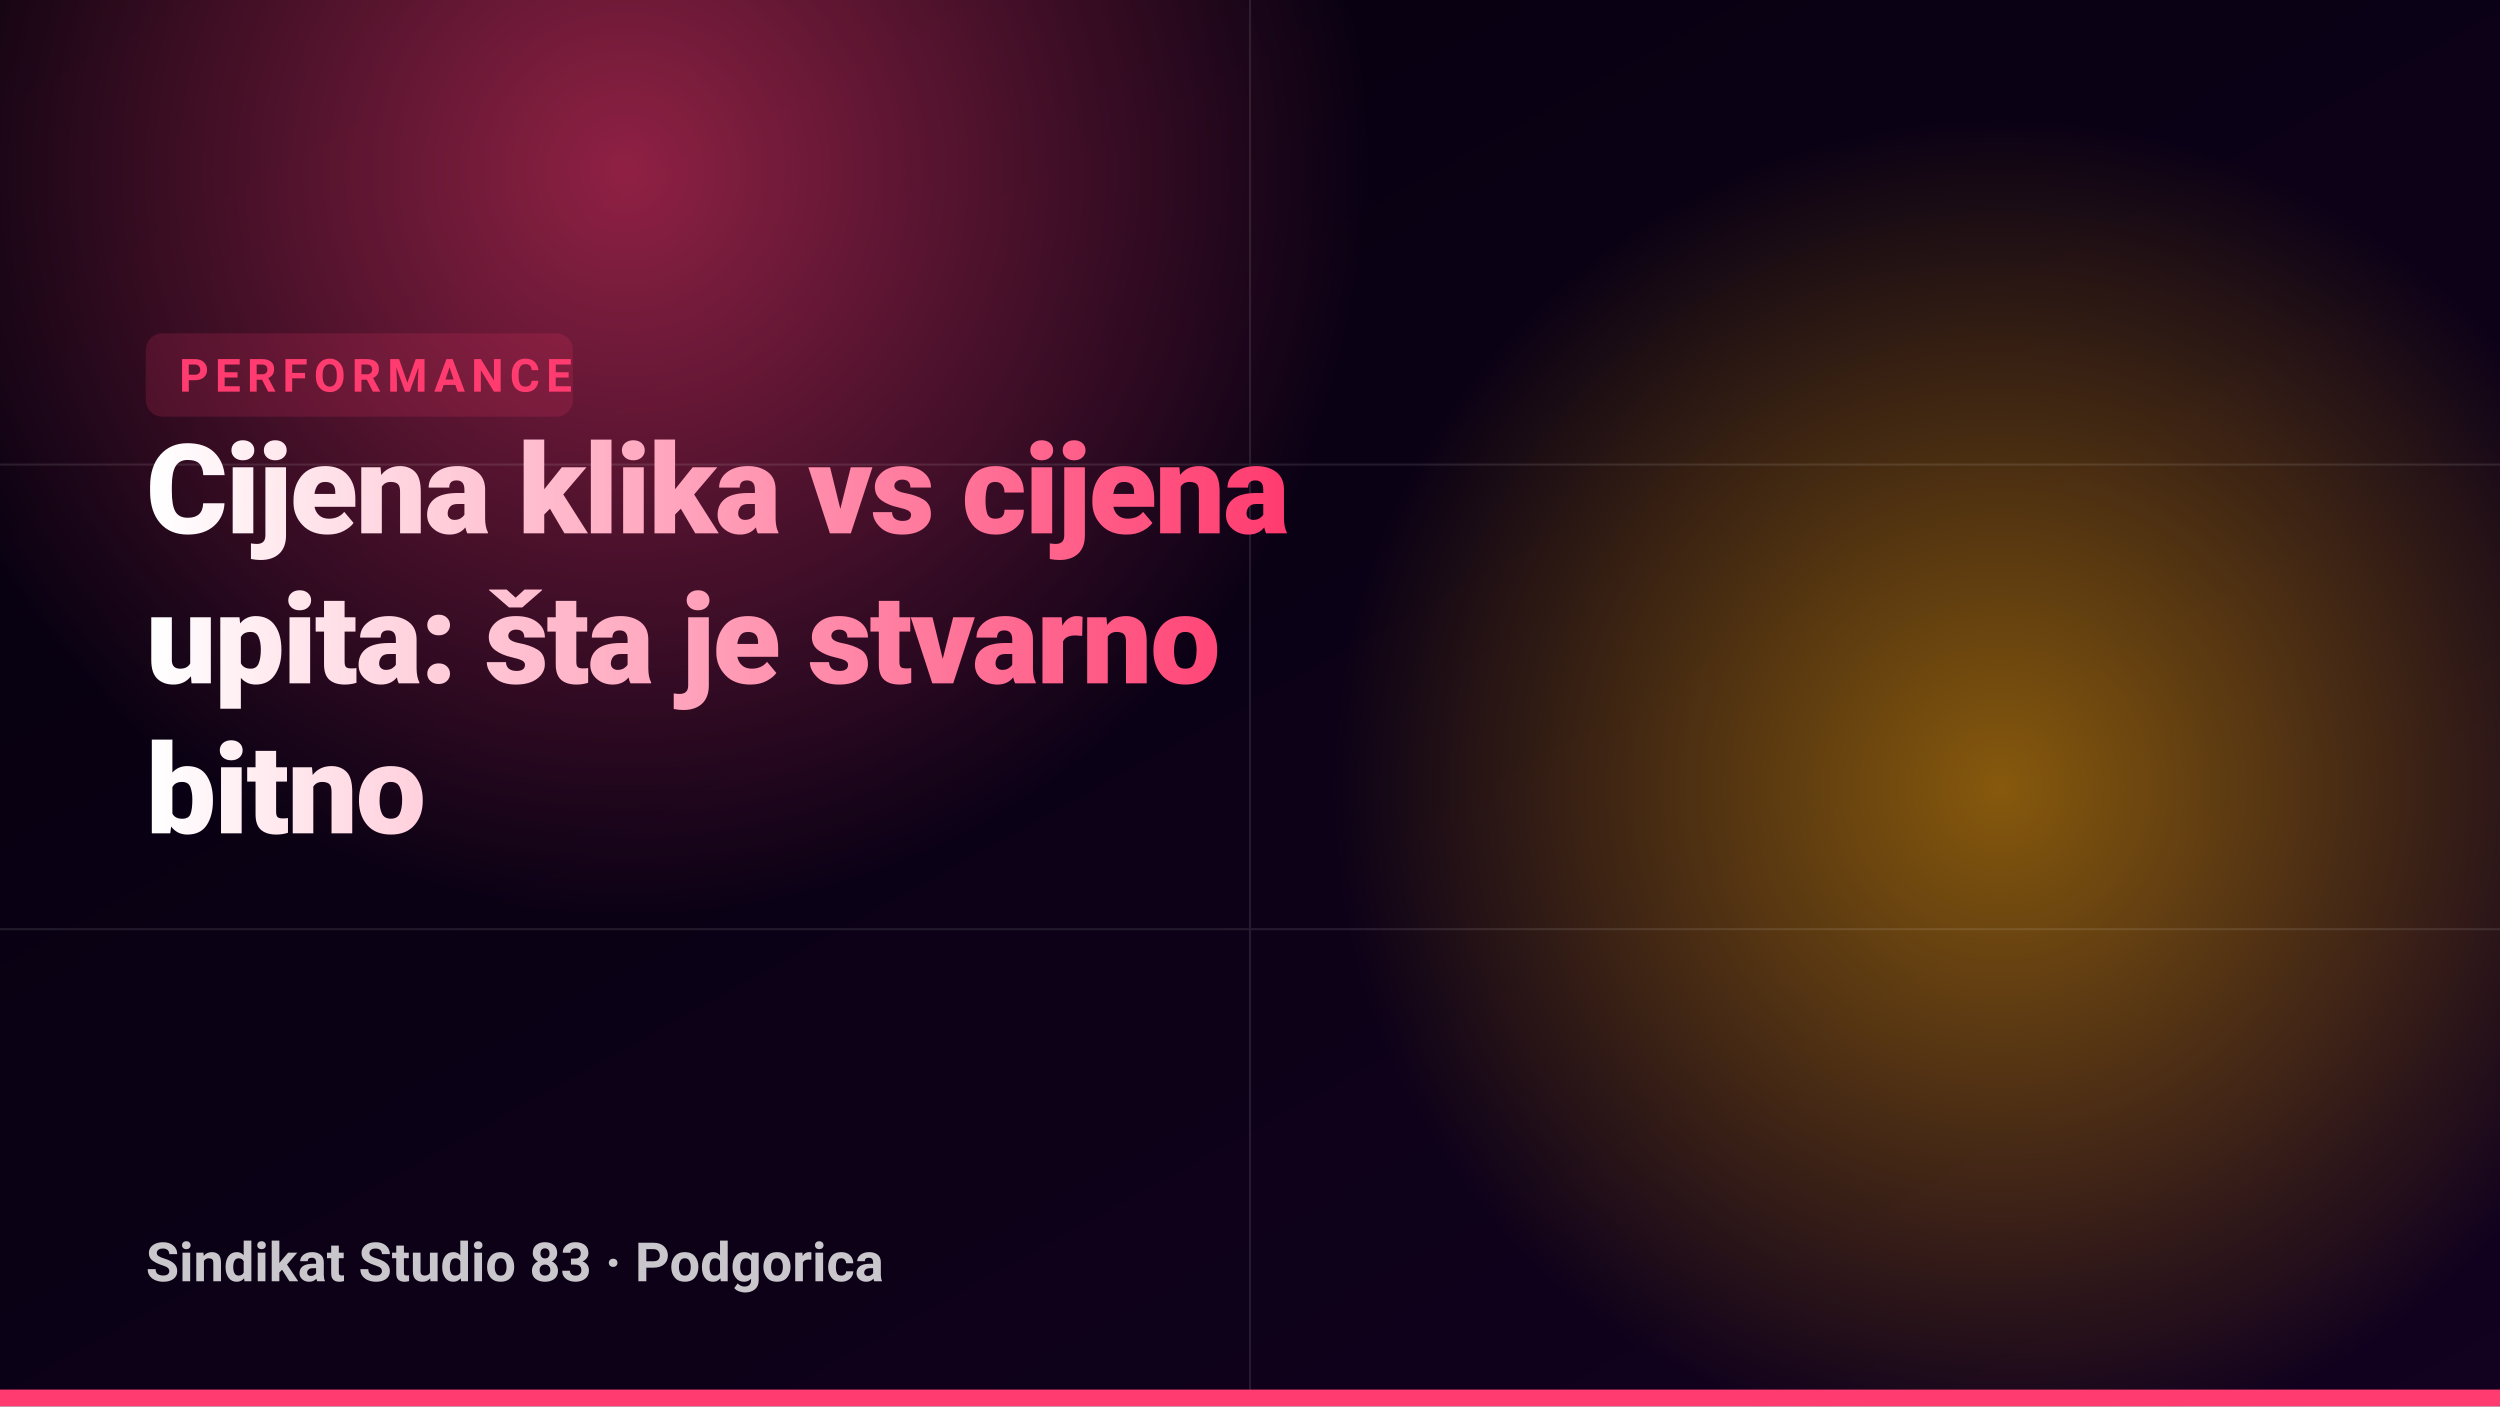
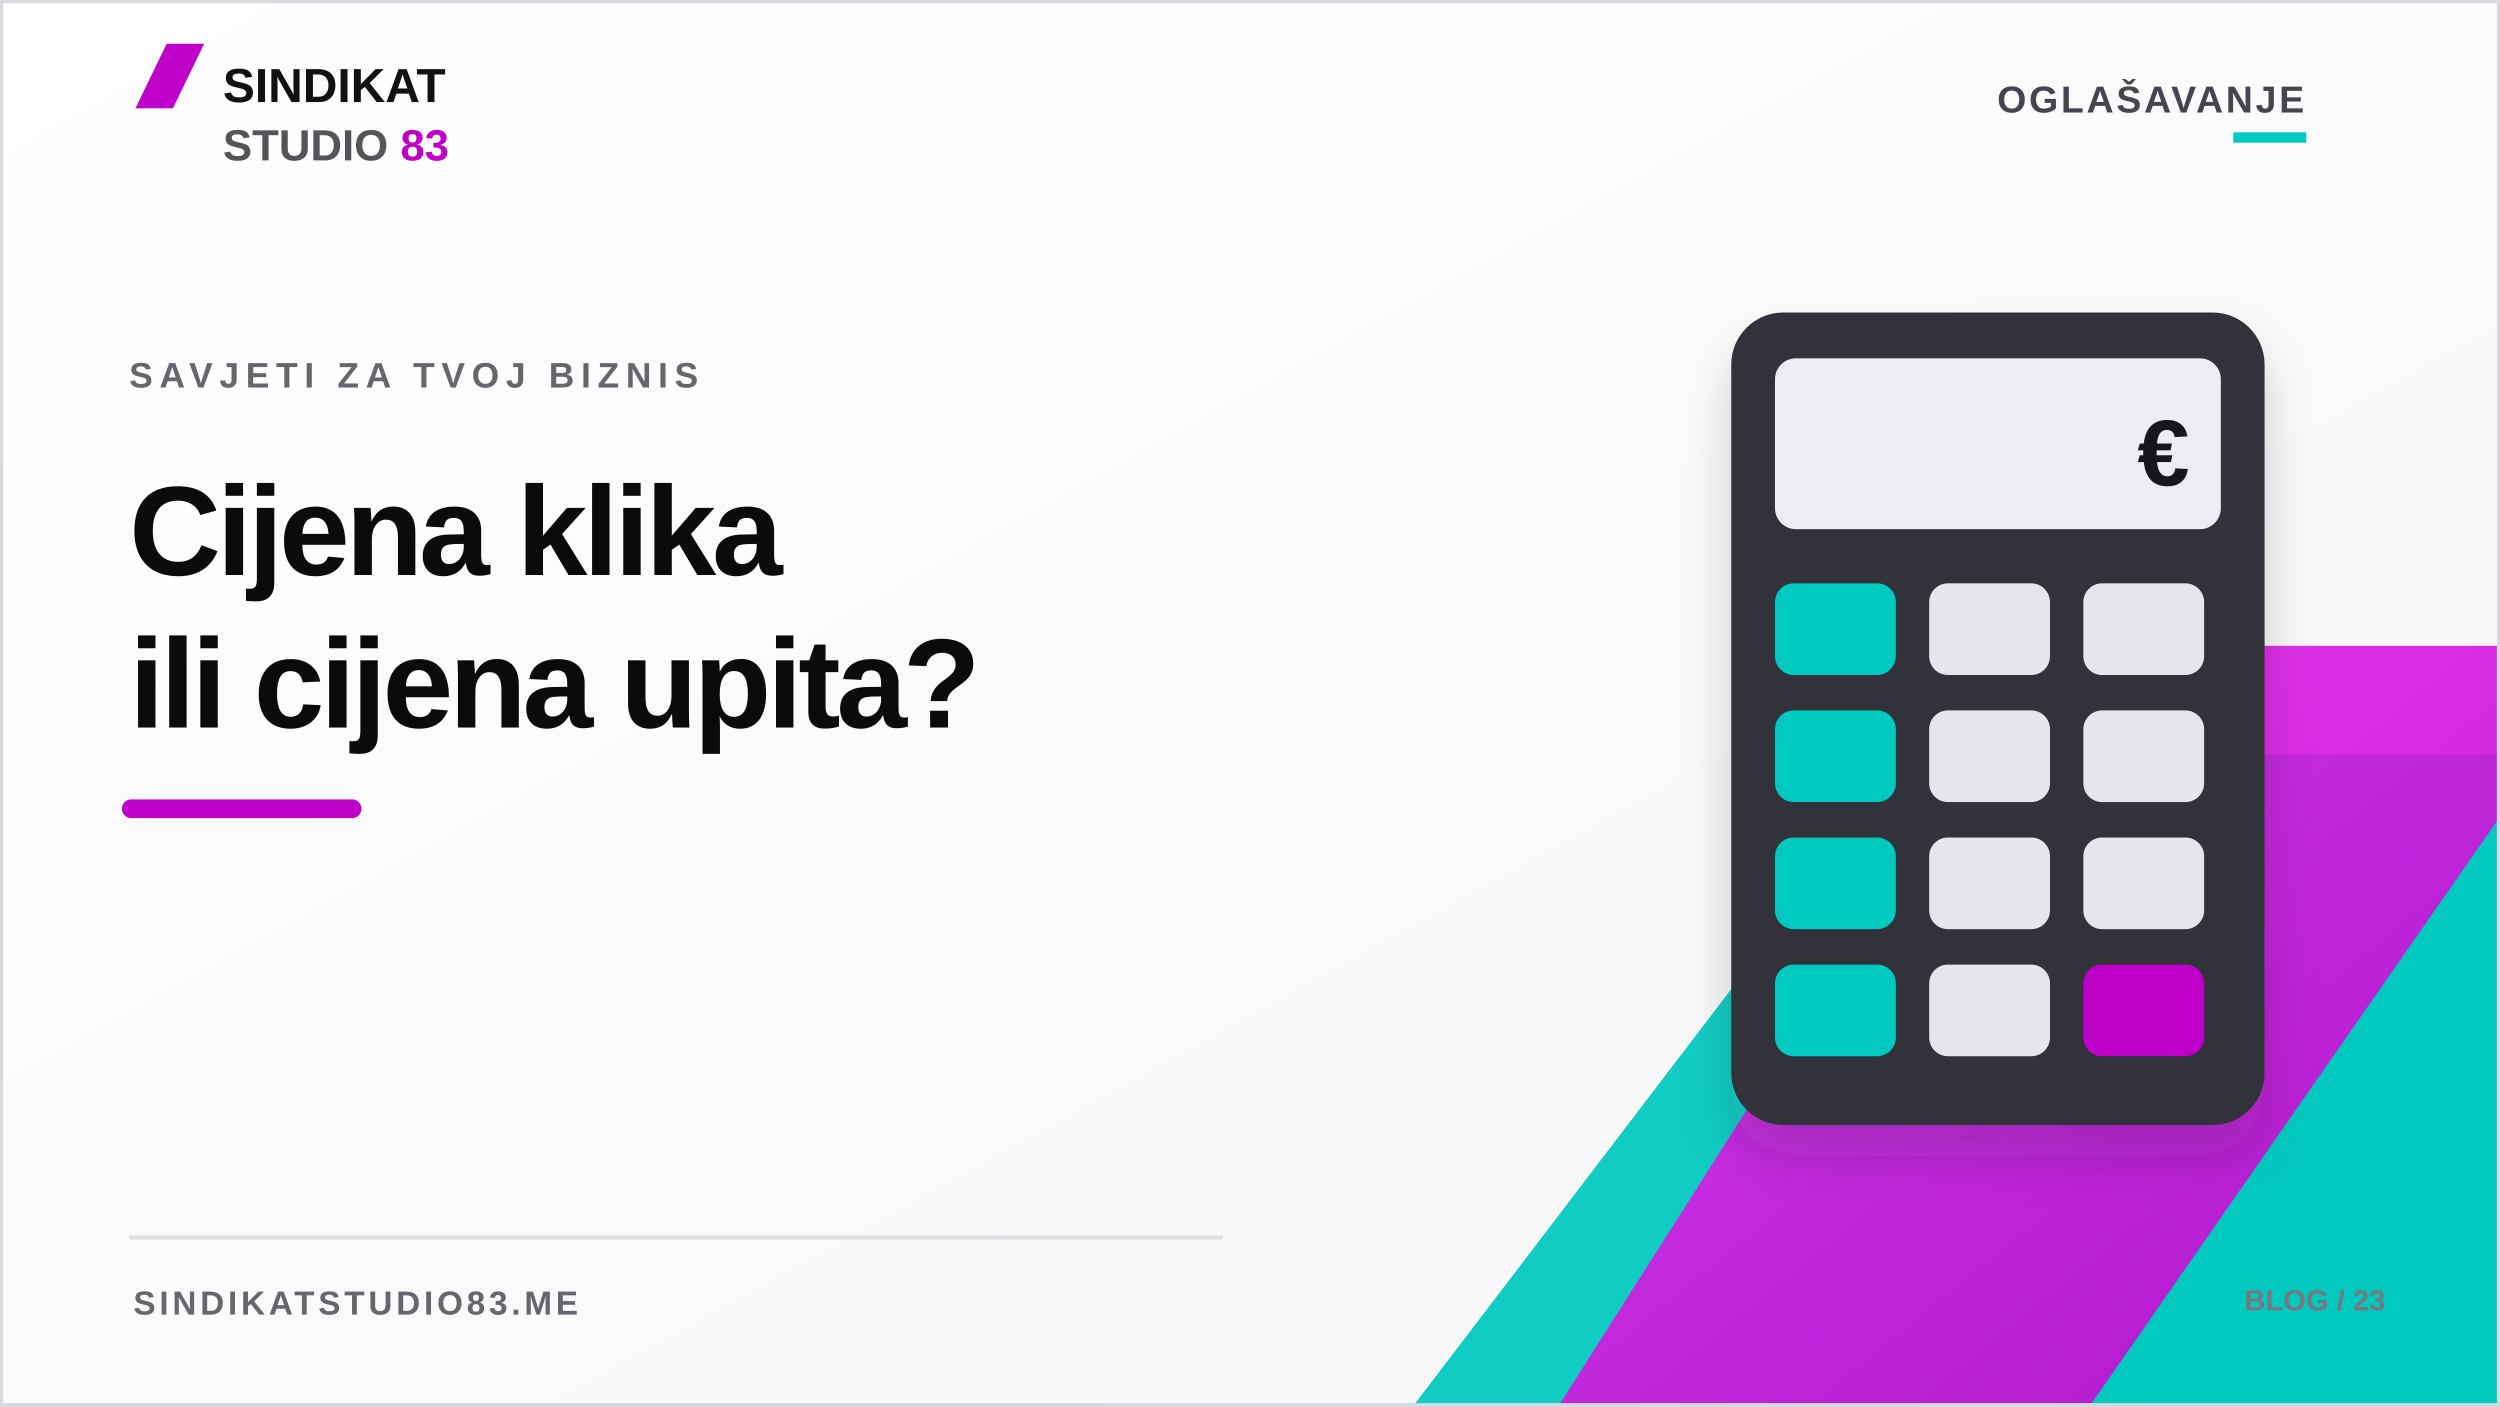
- <svg xmlns="http://www.w3.org/2000/svg" viewBox="0 0 1200 675" width="1200" height="675" role="img" aria-label="Cijena klika vs cijena upita: šta je stvarno bitno">
+ <svg xmlns="http://www.w3.org/2000/svg" width="1200" height="675" viewBox="0 0 1200 675" role="img" aria-label="Cijena klika ili cijena upita? - Sindikat Studio 83">
  <defs>
-     <linearGradient id="bg" x1="0" y1="0" x2="1" y2="1">
-       <stop offset="0" stop-color="#05010D" />
-       <stop offset="1" stop-color="#12011F" />
+     <linearGradient id="paper" x1="0" y1="0" x2="1" y2="1">
+       <stop stop-color="#FFFFFF" />
+       <stop offset="1" stop-color="#F6F6F8" />
    </linearGradient>
-     <radialGradient id="g1" cx="50%" cy="50%" r="50%">
-       <stop offset="0" stop-color="#FF3B6F" stop-opacity="0.55" />
-       <stop offset="1" stop-color="#FF3B6F" stop-opacity="0" />
-     </radialGradient>
-     <radialGradient id="g2" cx="50%" cy="50%" r="50%">
-       <stop offset="0" stop-color="#FFB000" stop-opacity="0.5" />
-       <stop offset="1" stop-color="#FFB000" stop-opacity="0" />
-     </radialGradient>
-     <linearGradient id="txt" x1="0" y1="0" x2="1" y2="0">
-       <stop offset="0" stop-color="#FFFFFF" />
-       <stop offset="1" stop-color="#FF3B6F" />
+     <linearGradient id="violet" x1="0" x2="1" y1="0" y2="1">
+       <stop stop-color="#E92AF4" />
+       <stop offset="1" stop-color="#BF02C9" />
    </linearGradient>
+     <filter id="shadow" x="-30%" y="-30%" width="170%" height="180%">
+       <feDropShadow dx="0" dy="15" stdDeviation="12" flood-color="#23212A" flood-opacity=".18" />
+     </filter>
  </defs>
-   <rect width="1200" height="675" fill="url(#bg)" />
-   <circle cx="300" cy="81" r="360" fill="url(#g1)" />
-   <circle cx="960" cy="378" r="320" fill="url(#g2)" />
-   <g opacity="0.10" stroke="#FFFFFF" stroke-width="1">
-     <line x1="0" y1="223" x2="1200" y2="223" />
-     <line x1="0" y1="446" x2="1200" y2="446" />
-     <line x1="600" y1="0" x2="600" y2="675" />
+   <rect width="1200" height="675" fill="url(#paper)" />
+   <path d="M679 674L917 362H1200V675Z" fill="#02C9BF" opacity=".94" />
+   <path d="M748 675L980 310H1200V675Z" fill="url(#violet)" opacity=".9" />
+   <path d="M1003 675L1200 392V675Z" fill="#02C9BF" />
+   <path d="M0 0H1200V675H0Z" fill="none" stroke="#D8D9DF" stroke-width="3" />
+   <path d="M65 52l15-31h18L83 52Z" fill="#BF02C9" />
+   <text x="107" y="49" font-family="Arial,Helvetica,sans-serif" font-size="23" font-weight="900" fill="#111114">SINDIKAT</text>
+   <text x="107" y="77" font-family="Arial,Helvetica,sans-serif" font-size="21" font-weight="900" fill="#54545A">STUDIO <tspan fill="#BF02C9">83</tspan>
+   </text>
+   <text x="1106" y="54" text-anchor="end" font-family="Arial,Helvetica,sans-serif" font-size="18" font-weight="900" fill="#454550" letter-spacing="1.3">OGLAŠAVANJE</text>
+   <path d="M1072 66h35" stroke="#02C9BF" stroke-width="5" />
+   <text x="62" y="186" font-family="Arial,Helvetica,sans-serif" font-size="17" font-weight="800" letter-spacing="3.2" fill="#66666F">SAVJETI ZA TVOJ BIZNIS</text>
+   <text x="62" y="276" fill="#0B0B0D" font-size="61" font-family="Arial,Helvetica,sans-serif" font-weight="900" letter-spacing="-2">Cijena klika</text>
+   <text x="62" y="349.2" fill="#0B0B0D" font-size="61" font-family="Arial,Helvetica,sans-serif" font-weight="900" letter-spacing="-2">ili cijena upita?</text>
+   <path d="M63 388.2h106" stroke="#BF02C9" stroke-width="9" stroke-linecap="round" />
+   <path d="M62 594h525" stroke="#E0E0E4" stroke-width="2" />
+   <text x="64" y="631" font-family="Arial,Helvetica,sans-serif" font-size="16" fill="#66666F" font-weight="800" letter-spacing="1.8">SINDIKATSTUDIO83.ME</text>
+   <text x="1145" y="629" text-anchor="end" font-family="Arial,Helvetica,sans-serif" font-size="14" fill="#777782" font-weight="800">BLOG / 23</text>
+   <g filter="url(#shadow)">
+     <rect x="831" y="150" width="256" height="390" rx="25" fill="#30303A" />
+     <rect x="852" y="172" width="214" height="82" rx="10" fill="#EDECF2" />
+     <text x="1051" y="233" text-anchor="end" fill="#17171C" font-family="Arial" font-size="45" font-weight="900">€</text>
+     <rect x="852" y="280" width="58" height="44" rx="9" fill="#02C9BF" />
+     <rect x="926" y="280" width="58" height="44" rx="9" fill="#E5E5EA" />
+     <rect x="1000" y="280" width="58" height="44" rx="9" fill="#E5E5EA" />
+     <rect x="852" y="341" width="58" height="44" rx="9" fill="#02C9BF" />
+     <rect x="926" y="341" width="58" height="44" rx="9" fill="#E5E5EA" />
+     <rect x="1000" y="341" width="58" height="44" rx="9" fill="#E5E5EA" />
+     <rect x="852" y="402" width="58" height="44" rx="9" fill="#02C9BF" />
+     <rect x="926" y="402" width="58" height="44" rx="9" fill="#E5E5EA" />
+     <rect x="1000" y="402" width="58" height="44" rx="9" fill="#E5E5EA" />
+     <rect x="852" y="463" width="58" height="44" rx="9" fill="#02C9BF" />
+     <rect x="926" y="463" width="58" height="44" rx="9" fill="#E5E5EA" />
+     <rect x="1000" y="463" width="58" height="44" rx="9" fill="#BF02C9" />
  </g>
-   <g font-family="'Segoe UI', system-ui, -apple-system, Roboto, Arial, sans-serif">
-     <rect x="70" y="160" rx="8" ry="8" width="205" height="40" fill="#FF3B6F" opacity="0.16" />
-     <text x="86" y="188" fill="#FF3B6F" font-size="22" font-weight="700" letter-spacing="3">PERFORMANCE</text>
-     <text fill="url(#txt)" font-size="60" font-weight="800" letter-spacing="-1">
-       <tspan x="70" y="256">Cijena klika vs cijena</tspan>
-       <tspan x="70" y="328">upita: šta je stvarno</tspan>
-       <tspan x="70" y="400">bitno</tspan>
-     </text>
-     <text x="70" y="615" fill="rgba(255,255,255,.78)" font-size="26" font-weight="600">Sindikat Studio 83 · Podgorica</text>
-   </g>
-   <rect x="0" y="667" width="1200" height="8" fill="#FF3B6F" />
</svg>
